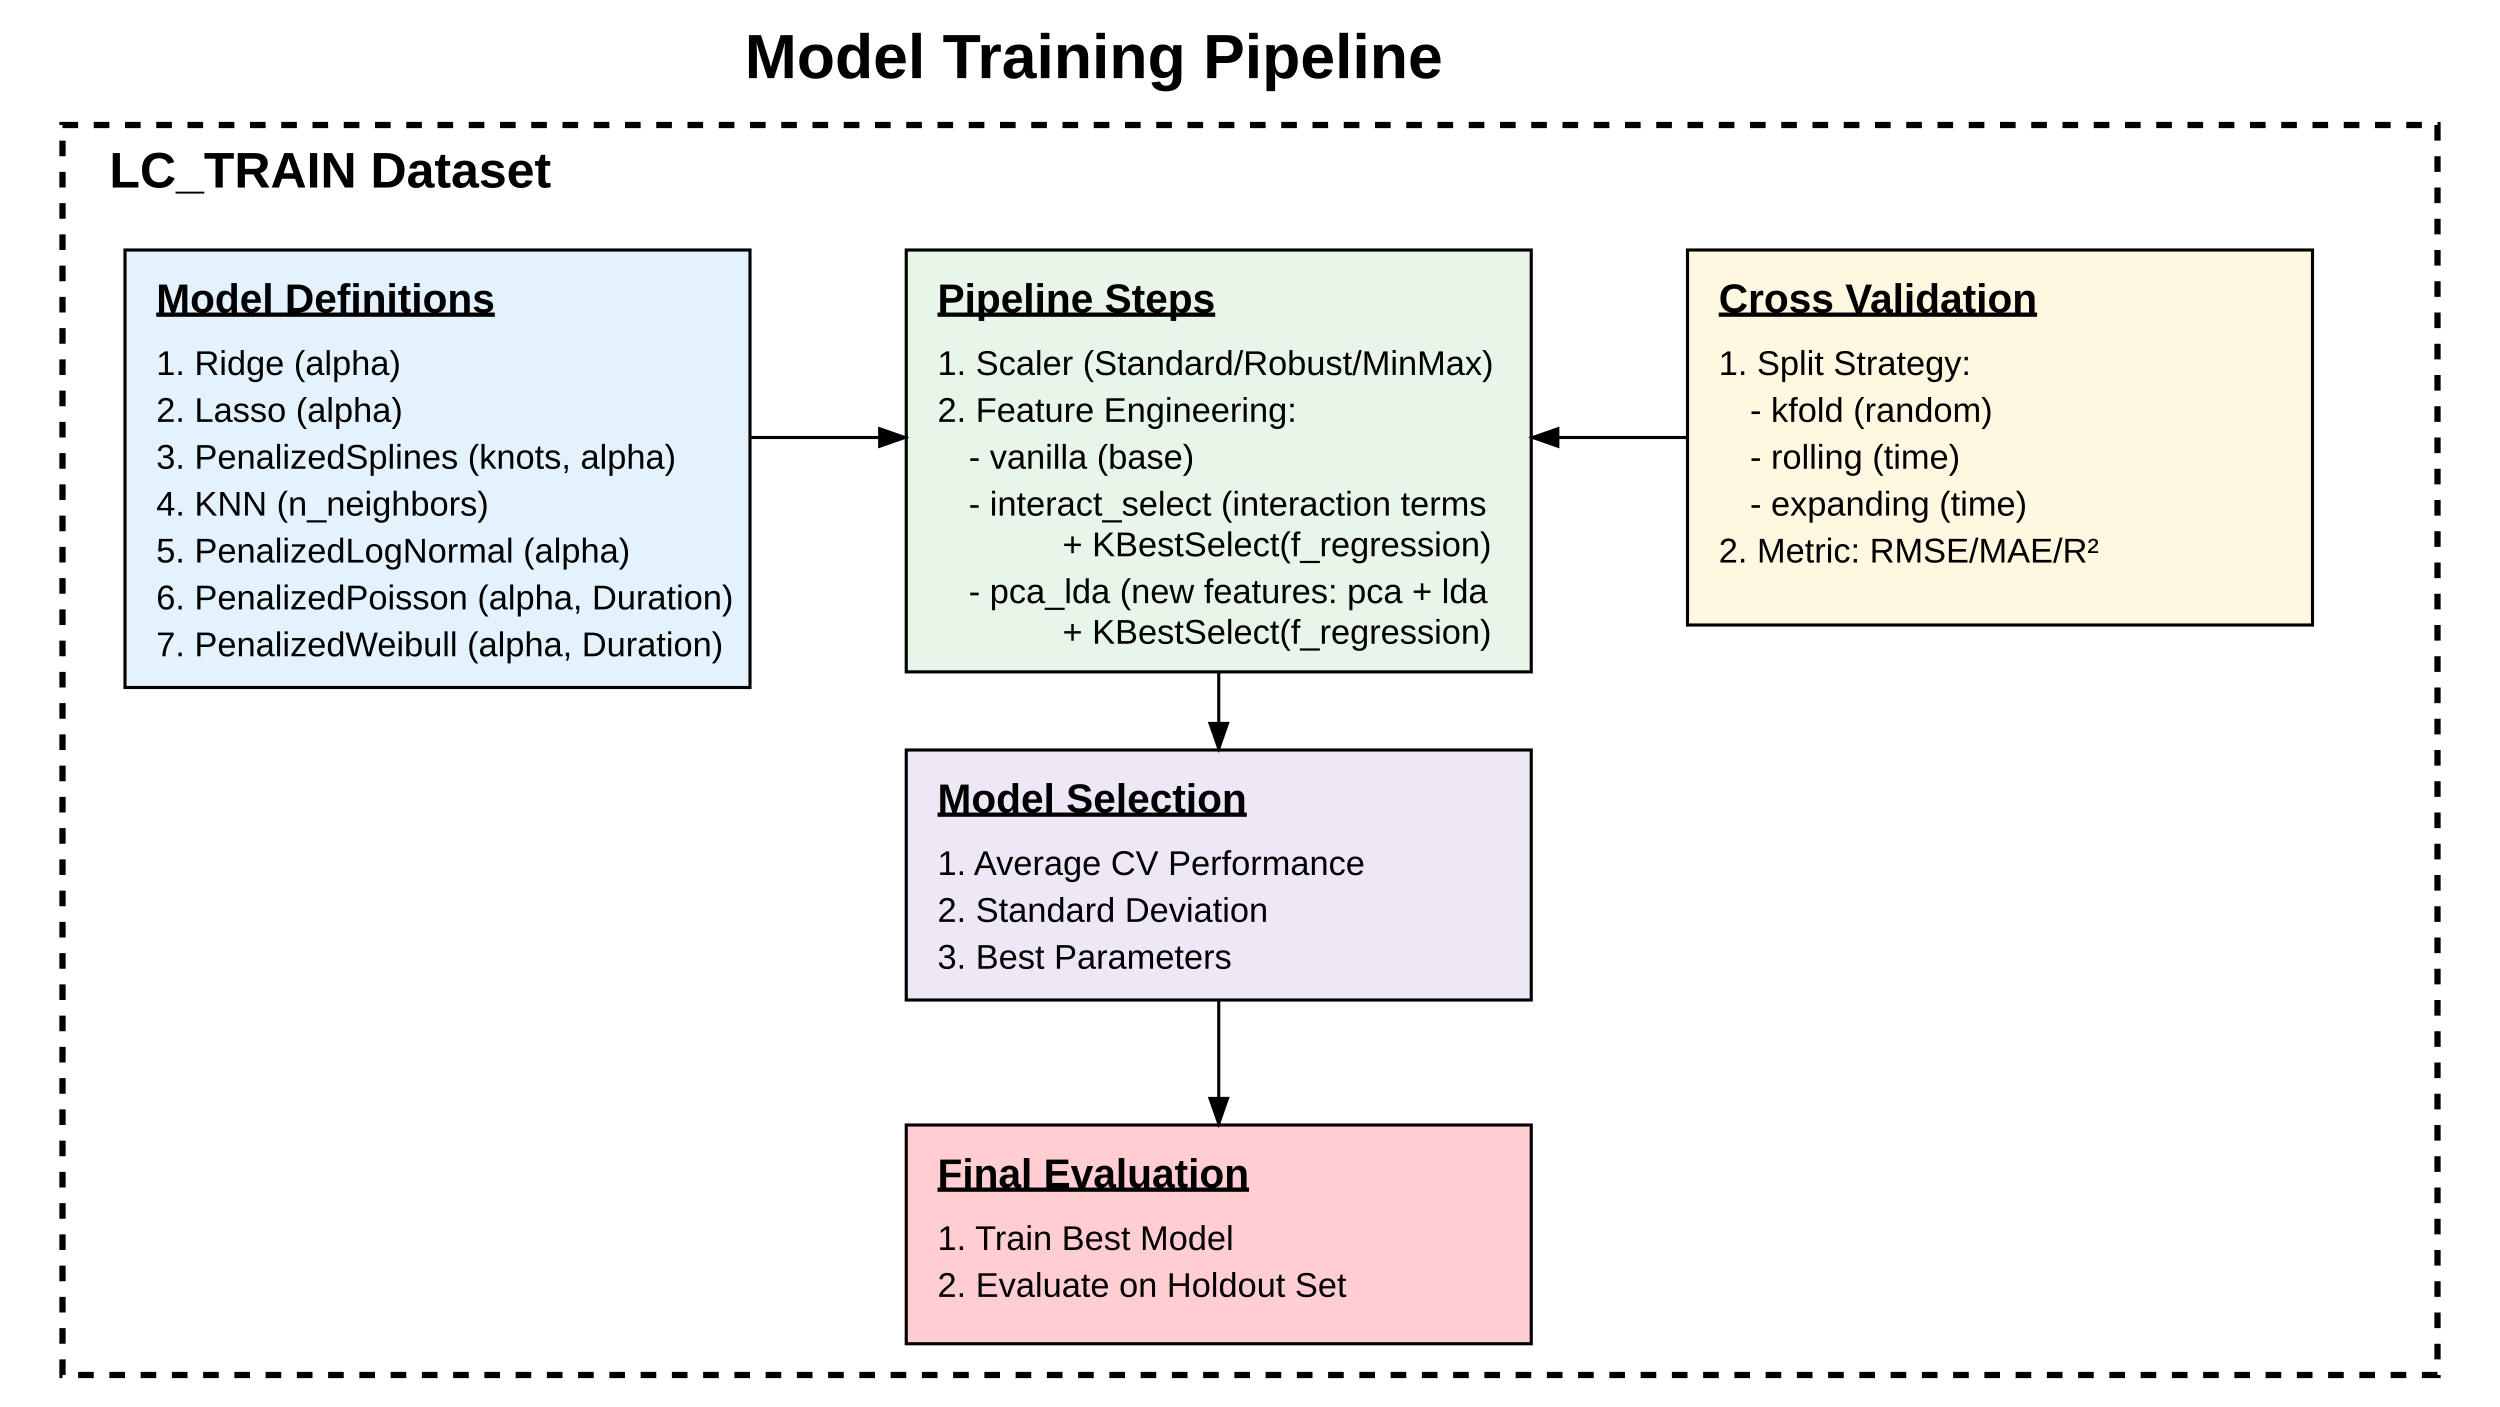
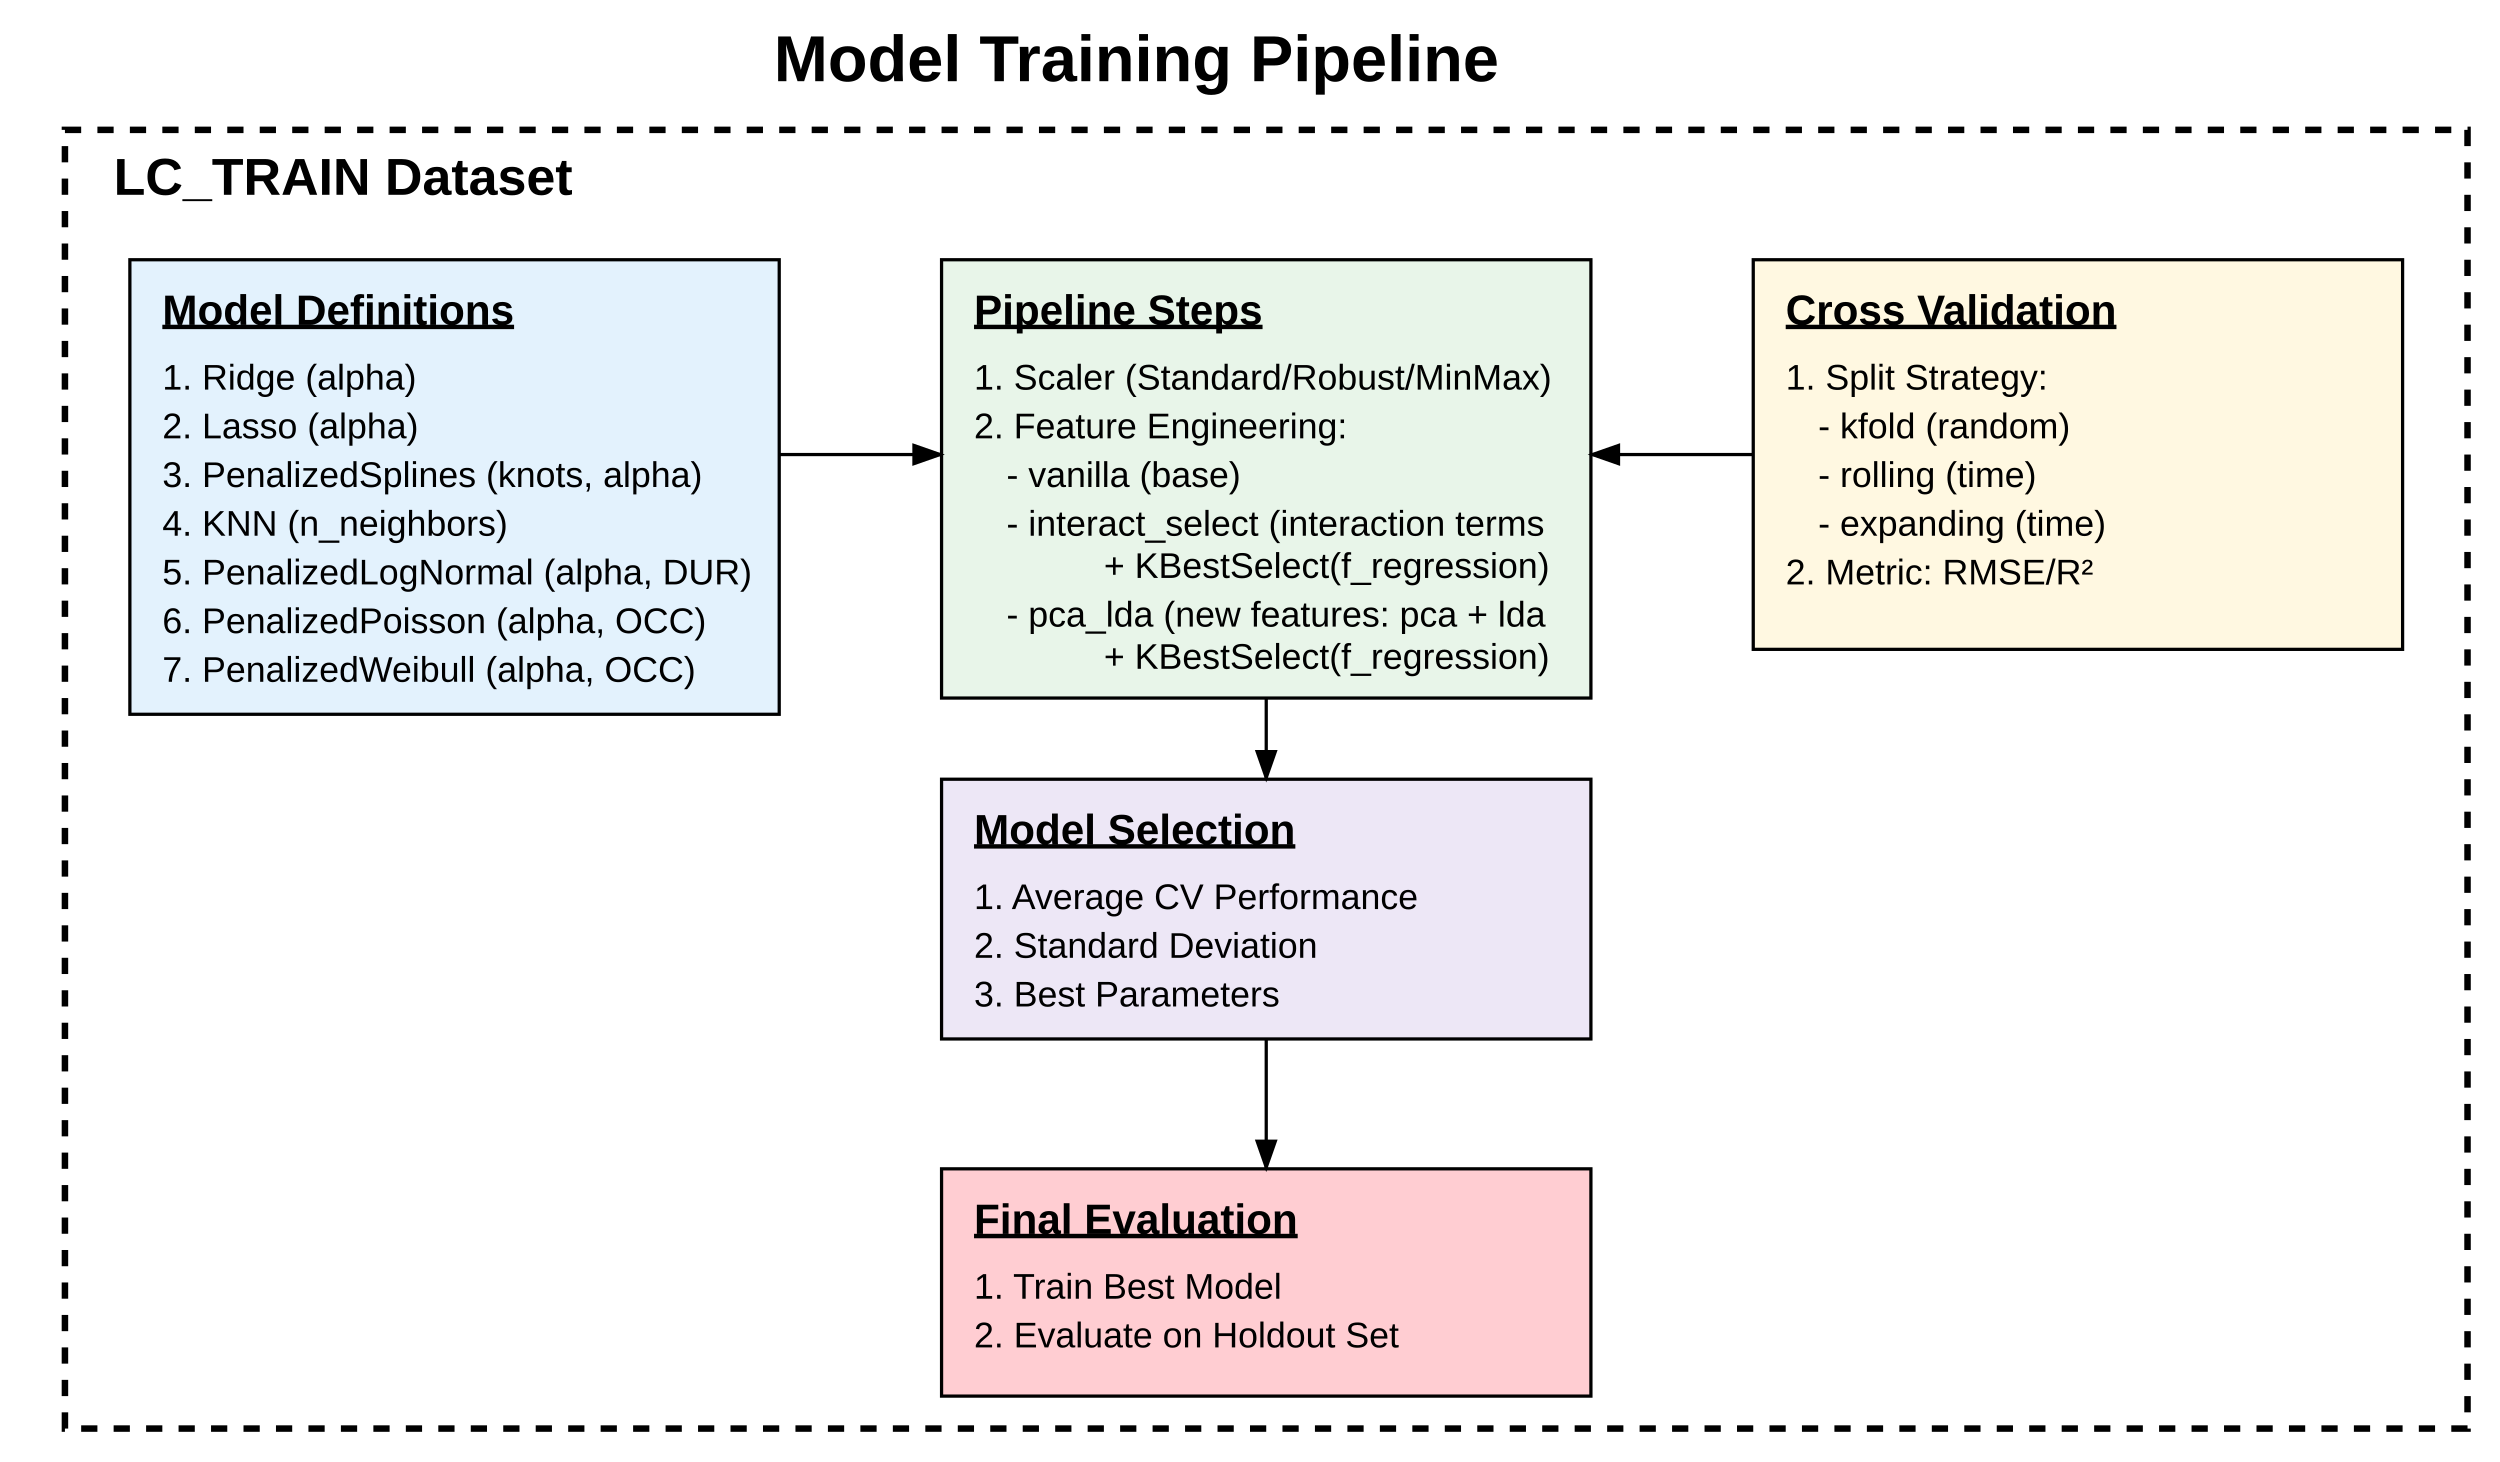
- <svg xmlns="http://www.w3.org/2000/svg" width="800" height="450" style="font-family: Arial, sans-serif;">
+ <svg xmlns="http://www.w3.org/2000/svg" width="770" height="450" style="font-family: Arial, sans-serif;">
  <text x="350" y="25" font-size="20" font-weight="bold" text-anchor="middle">Model Training Pipeline</text>
-   <rect x="20" y="40" width="760" height="400" fill="none" stroke="#000" stroke-width="2" stroke-dasharray="5,5" />
+   <rect x="20" y="40" width="740" height="400" fill="none" stroke="#000" stroke-width="2" stroke-dasharray="5,5" />
  <text x="35" y="60" font-size="16" font-weight="bold">LC_TRAIN Dataset</text>
  <rect x="40" y="80" width="200" height="140" fill="#e3f2fd" stroke="#000" />
  <text x="50" y="100" font-size="13" font-weight="bold" text-decoration="underline">Model Definitions</text>
  <text x="50" y="120" font-size="11">1. Ridge (alpha)</text>
  <text x="50" y="135" font-size="11">2. Lasso (alpha)</text>
  <text x="50" y="150" font-size="11">3. PenalizedSplines (knots, alpha)</text>
  <text x="50" y="165" font-size="11">4. KNN (n_neighbors)</text>
-   <text x="50" y="180" font-size="11">5. PenalizedLogNormal (alpha)</text>
-   <text x="50" y="195" font-size="11">6. PenalizedPoisson (alpha, Duration)</text>
-   <text x="50" y="210" font-size="11">7. PenalizedWeibull (alpha, Duration)</text>
+   <text x="50" y="180" font-size="11">5. PenalizedLogNormal (alpha, DUR)</text>
+   <text x="50" y="195" font-size="11">6. PenalizedPoisson (alpha, OCC)</text>
+   <text x="50" y="210" font-size="11">7. PenalizedWeibull (alpha, OCC)</text>
  <rect x="290" y="80" width="200" height="135" fill="#e8f5e9" stroke="#000" />
  <text x="300" y="100" font-size="13" font-weight="bold" text-decoration="underline">Pipeline Steps</text>
  <text x="300" y="120" font-size="11">1. Scaler (Standard/Robust/MinMax)</text>
  <text x="300" y="135" font-size="11">2. Feature Engineering:</text>
  <text x="310" y="150" font-size="11">   - vanilla (base)</text>
  <text x="310" y="165" font-size="11">   - interact_select (interaction terms</text>
  <text x="340" y="178" font-size="11">   + KBestSelect(f_regression)</text>
  <text x="310" y="193" font-size="11">   - pca_lda (new features: pca + lda</text>
  <text x="340" y="206" font-size="11">    + KBestSelect(f_regression)</text>
  <rect x="540" y="80" width="200" height="120" fill="#fff8e1" stroke="#000" />
  <text x="550" y="100" font-size="13" font-weight="bold" text-decoration="underline">Cross Validation</text>
  <text x="550" y="120" font-size="11">1. Split Strategy:</text>
  <text x="560" y="135" font-size="11">   - kfold (random)</text>
  <text x="560" y="150" font-size="11">   - rolling (time)</text>
  <text x="560" y="165" font-size="11">   - expanding (time)</text>
-   <text x="550" y="180" font-size="11">2. Metric: RMSE/MAE/R²</text>
+   <text x="550" y="180" font-size="11">2. Metric: RMSE/R²</text>
  <rect x="290" y="240" width="200" height="80" fill="#ede7f6" stroke="#000" />
  <text x="300" y="260" font-size="13" font-weight="bold" text-decoration="underline">Model Selection</text>
  <text x="300" y="280" font-size="11">1. Average CV Performance</text>
  <text x="300" y="295" font-size="11">2. Standard Deviation</text>
  <text x="300" y="310" font-size="11">3. Best Parameters</text>
  <rect x="290" y="360" width="200" height="70" fill="#ffcdd2" stroke="#000" />
  <text x="300" y="380" font-size="13" font-weight="bold" text-decoration="underline">Final Evaluation</text>
  <text x="300" y="400" font-size="11">1. Train Best Model</text>
  <text x="300" y="415" font-size="11">2. Evaluate on Holdout Set</text>
  <defs>
    <marker id="arrowhead" markerWidth="10" markerHeight="7" refX="9" refY="3.5" orient="auto">
      <polygon points="0 0, 10 3.5, 0 7" fill="#000" />
    </marker>
  </defs>
  <line x1="240" y1="140" x2="290" y2="140" stroke="#000" marker-end="url(#arrowhead)" />
  <line x1="540" y1="140" x2="490" y2="140" stroke="#000" marker-end="url(#arrowhead)" />
  <line x1="390" y1="215" x2="390" y2="240" stroke="#000" marker-end="url(#arrowhead)" />
  <line x1="390" y1="320" x2="390" y2="360" stroke="#000" marker-end="url(#arrowhead)" />
</svg>
